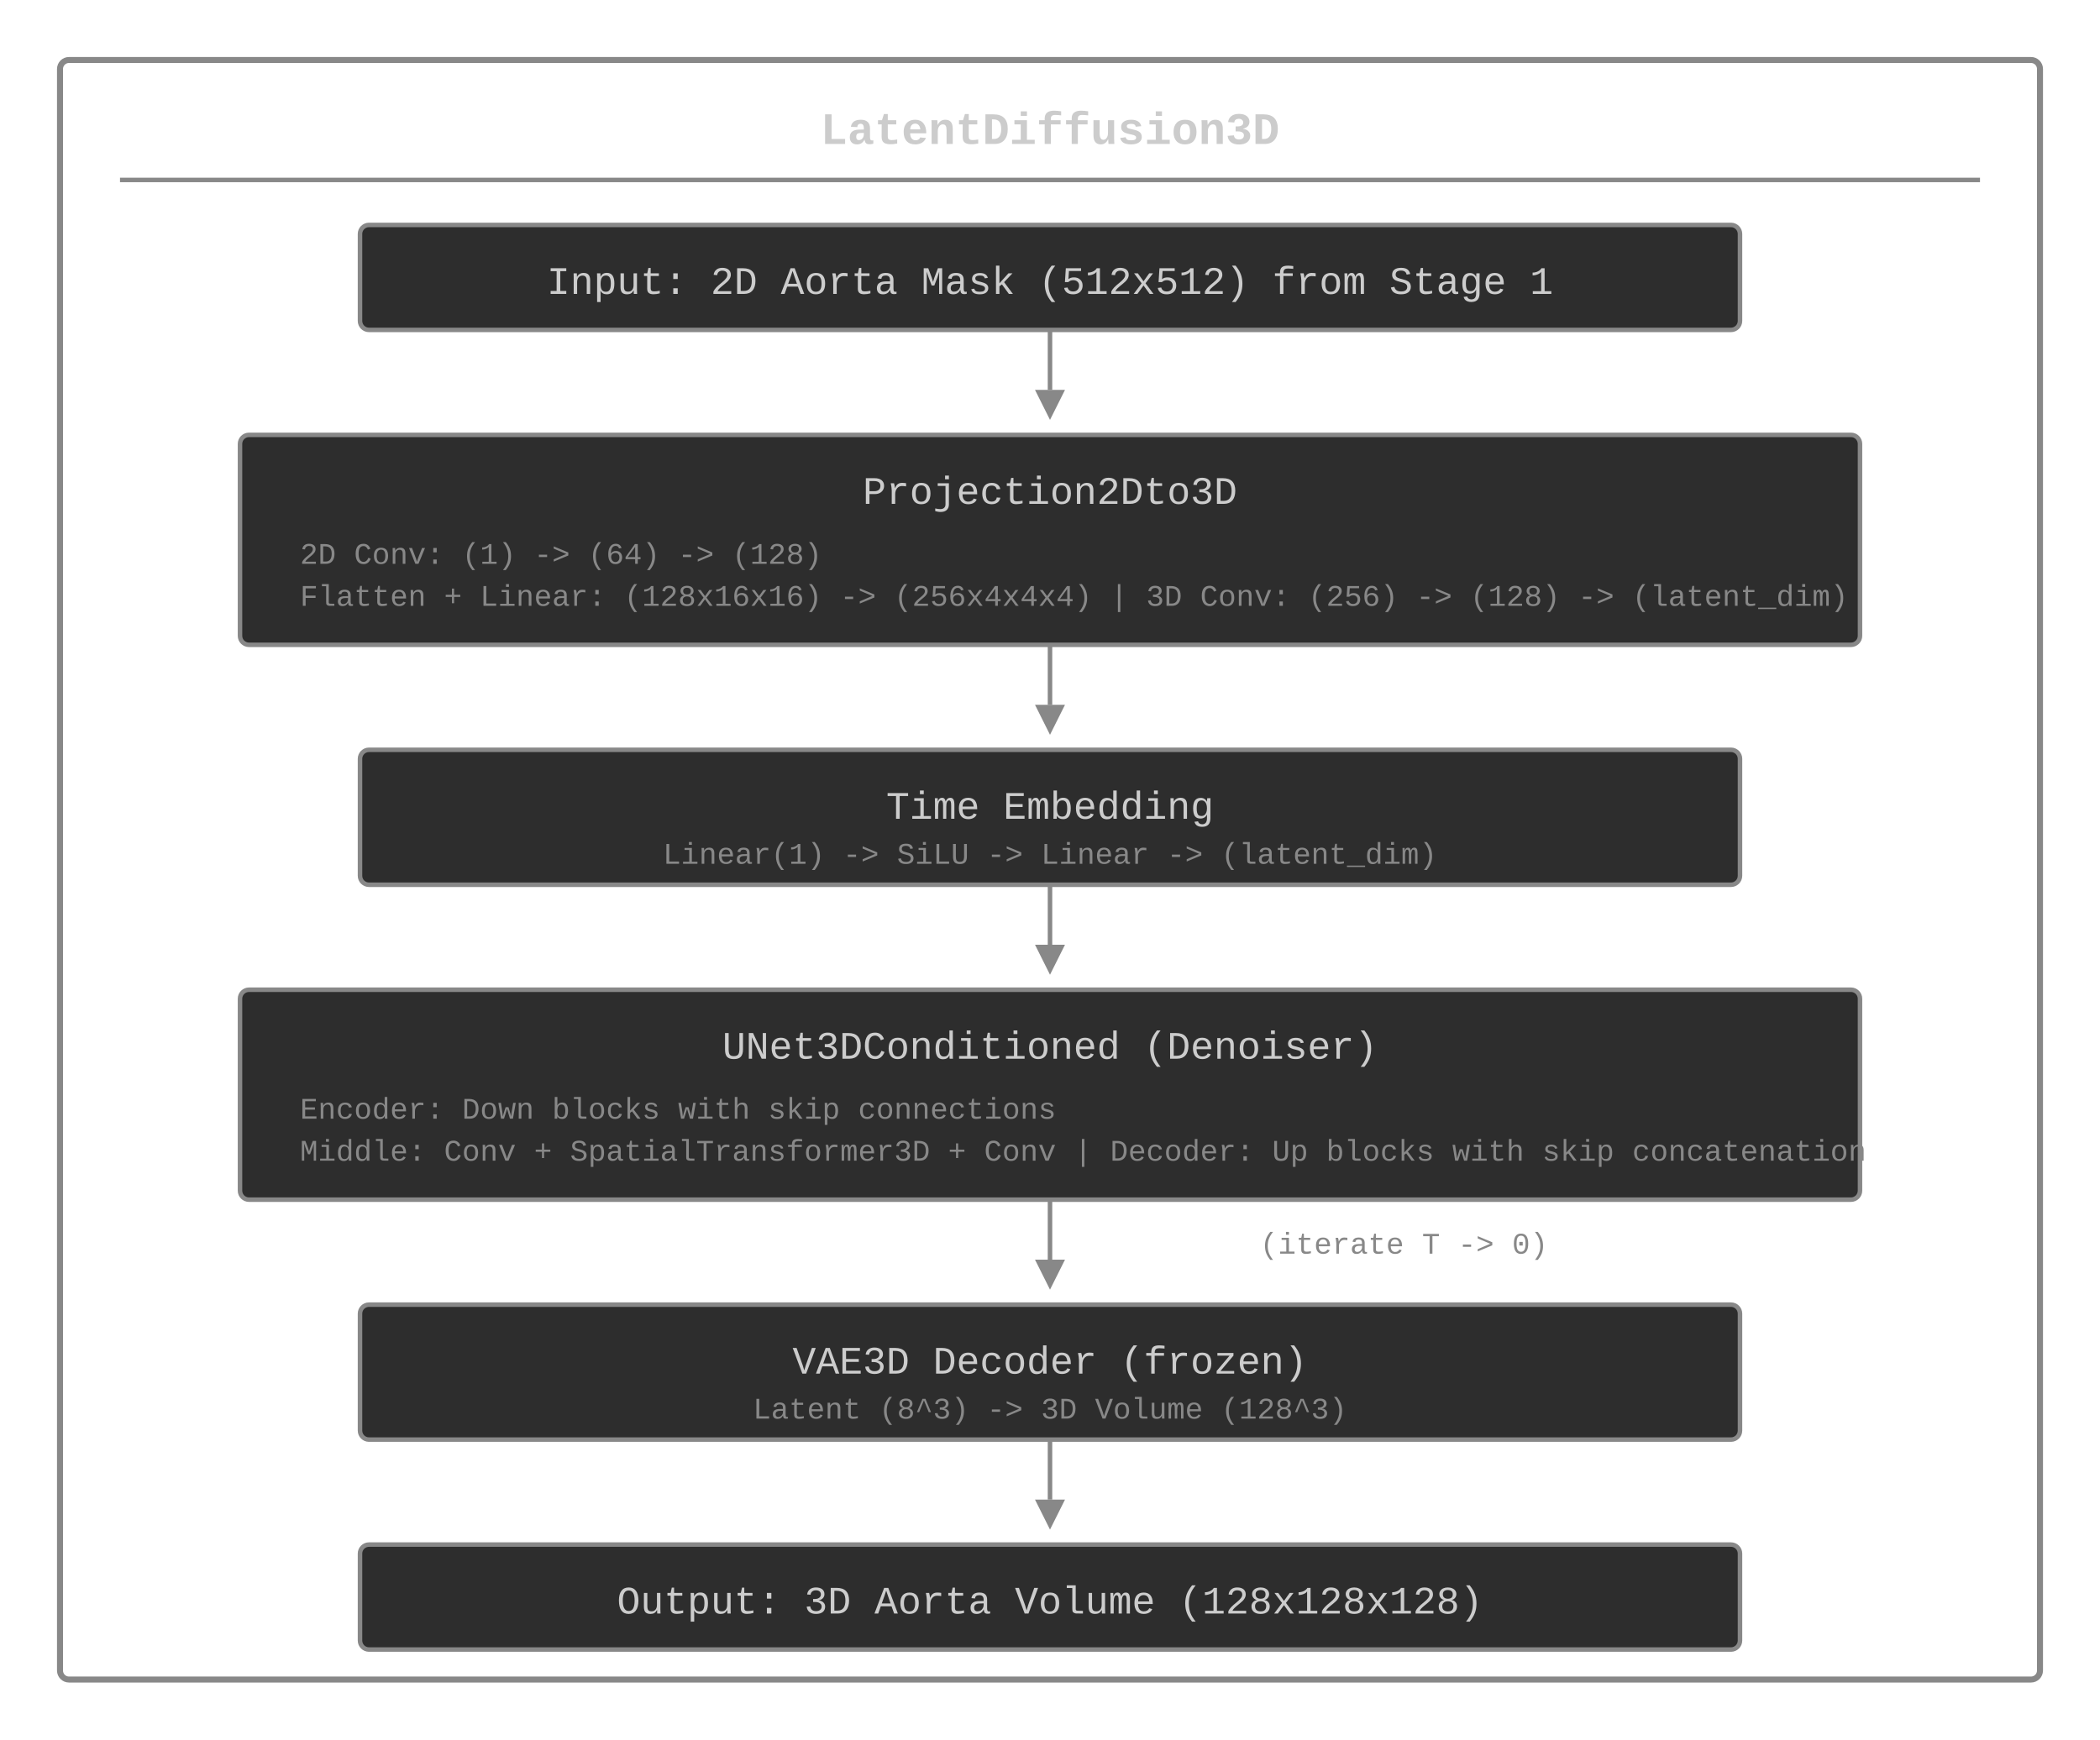
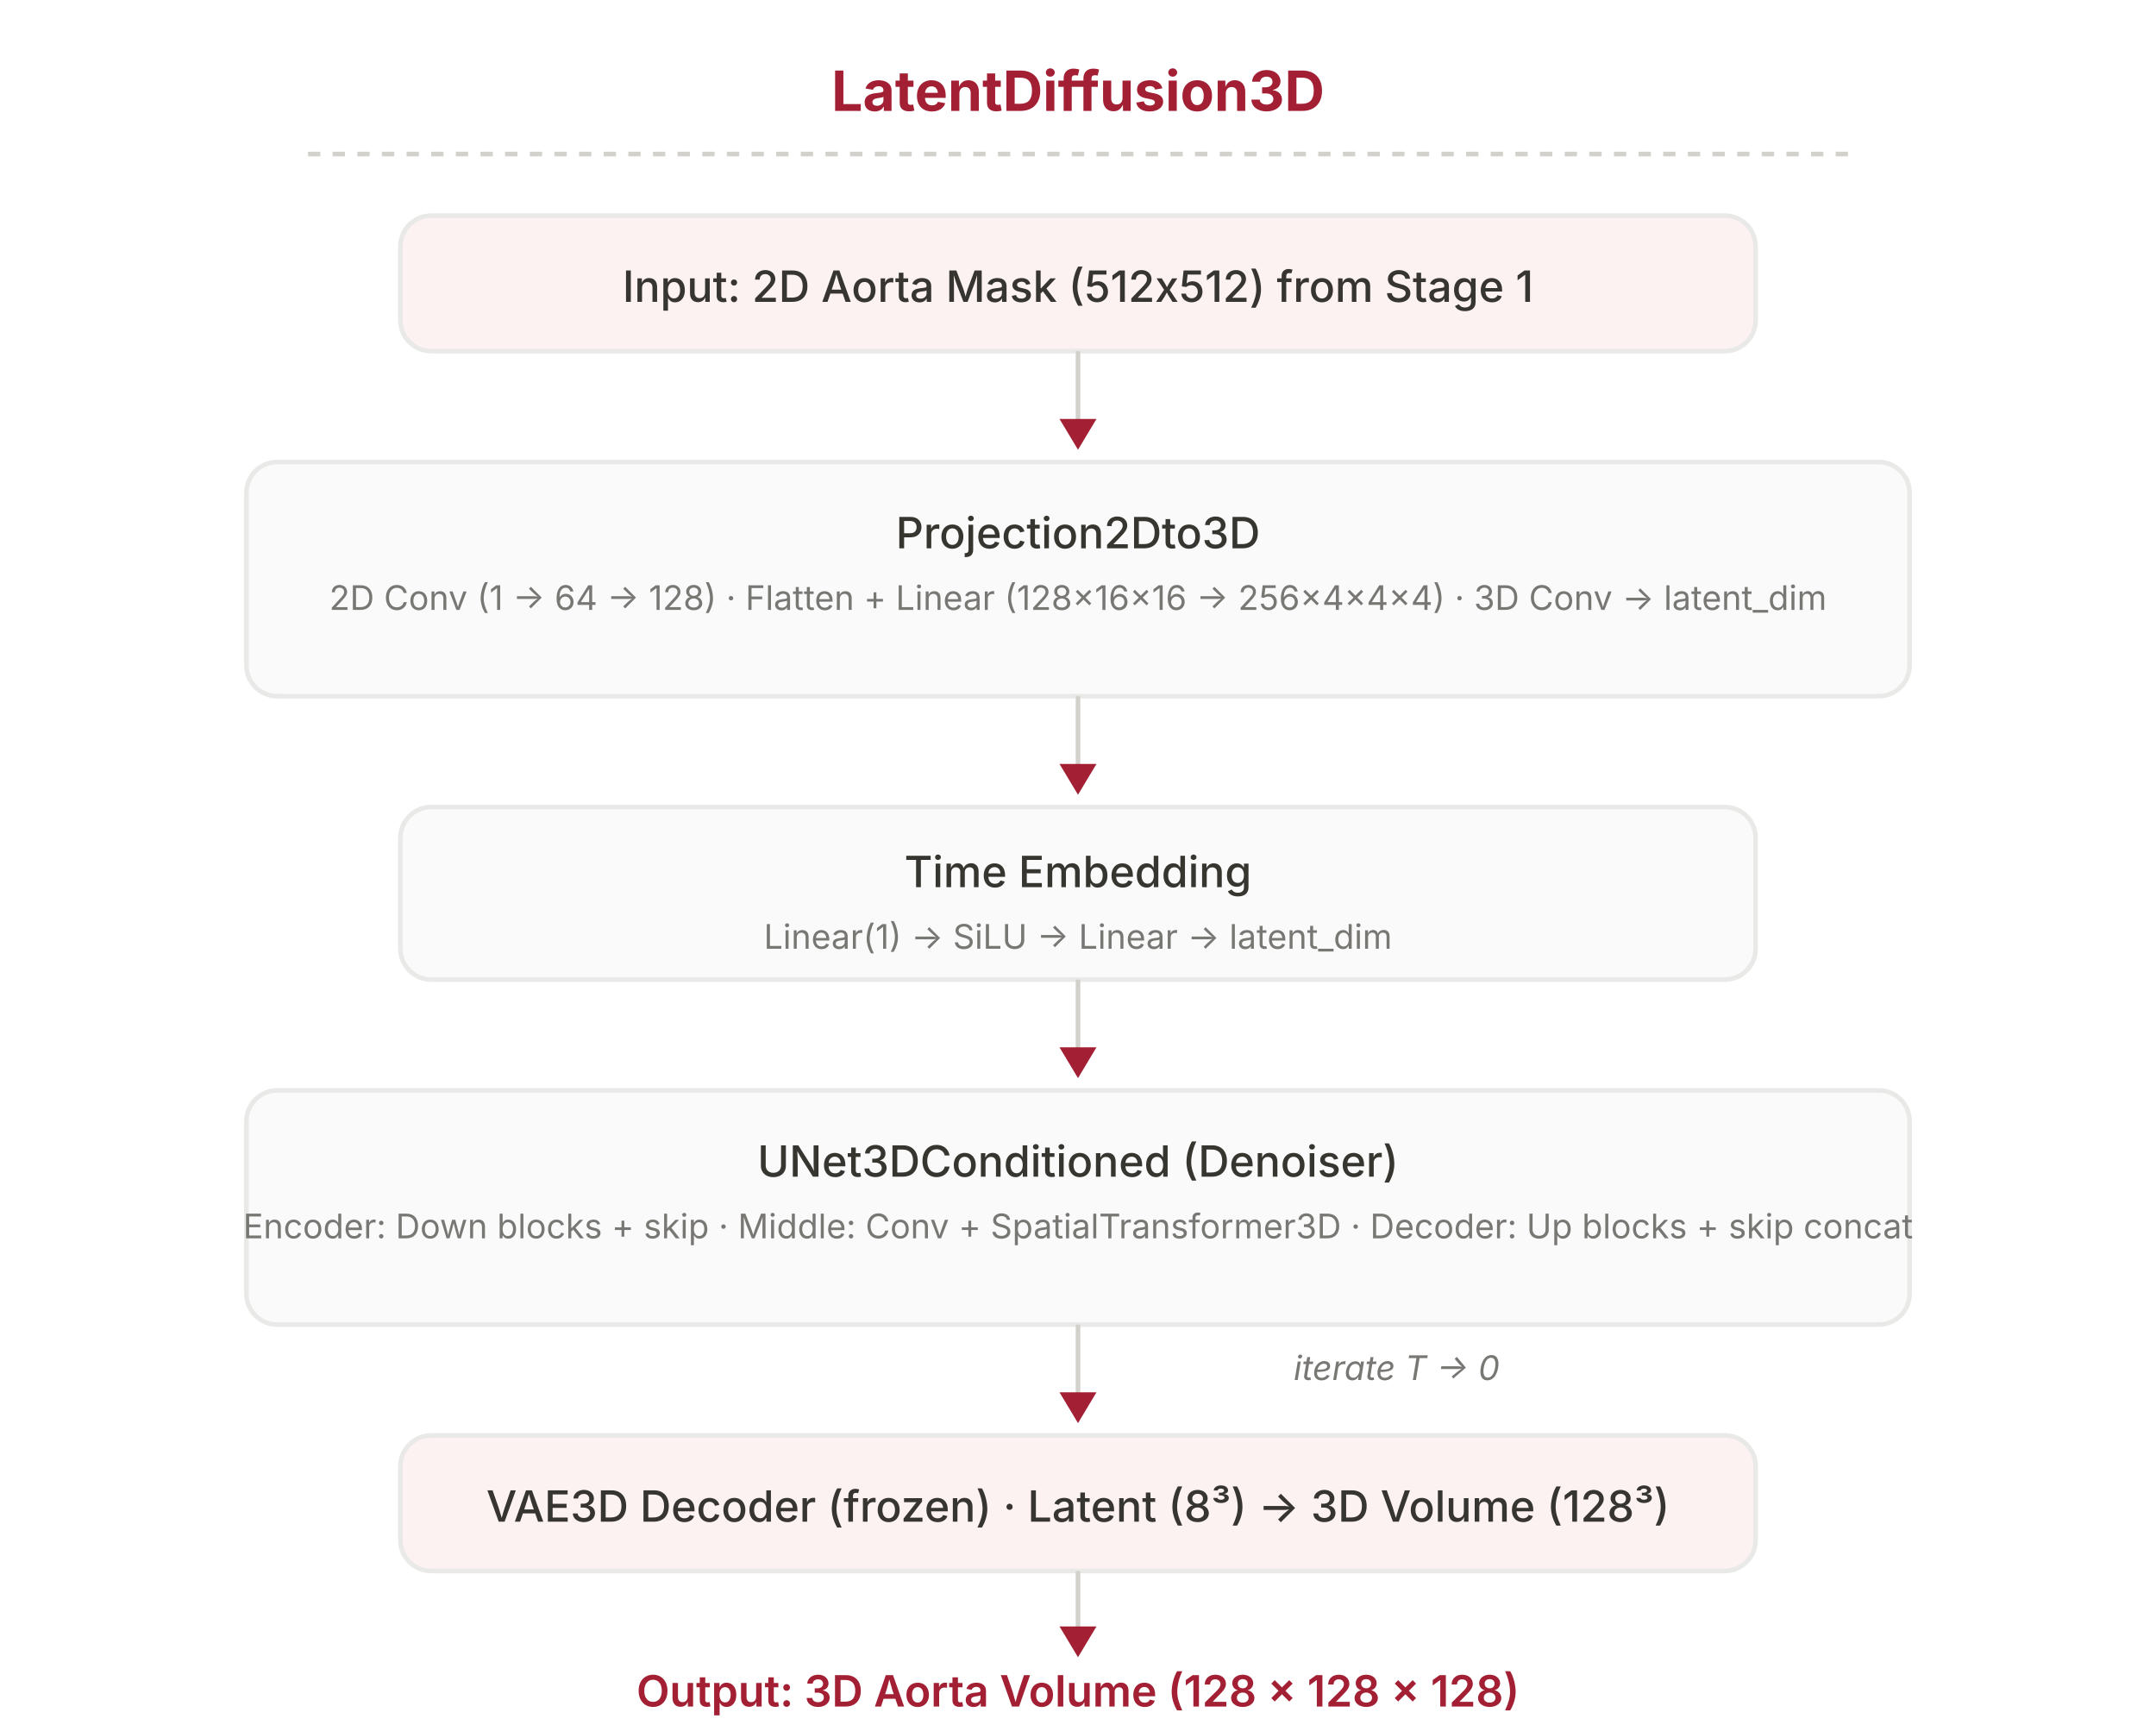
- <svg xmlns="http://www.w3.org/2000/svg" viewBox="0 0 700 580" style="background:#1e1e1e">
+ <svg xmlns="http://www.w3.org/2000/svg" viewBox="0 0 700 560" style="background:#fff">
  <style>
-     .box { fill: none; stroke: #888; stroke-width: 1.5; }
-     .box-fill { fill: #2d2d2d; stroke: #888; stroke-width: 1.5; }
-     .title-box { fill: none; stroke: #888; stroke-width: 2; }
-     .text { font-family: 'Courier New', monospace; fill: #ccc; font-size: 13px; }
-     .text-title { font-family: 'Courier New', monospace; fill: #ccc; font-size: 15px; font-weight: bold; }
-     .text-small { font-family: 'Courier New', monospace; fill: #888; font-size: 10px; }
-     .line { stroke: #888; stroke-width: 1.5; fill: none; }
-     .arrow { fill: #888; }
+     .box-fill { fill: #fafafa; stroke: #e9e9e7; stroke-width: 1.5; rx: 10; }
+     .box-accent { fill: #fdf2f2; stroke: #e9e9e7; stroke-width: 1.5; rx: 10; }
+     .text { font-family: 'Inter', -apple-system, sans-serif; fill: #37352f; font-size: 14px; font-weight: 500; }
+     .text-title { font-family: 'Inter', -apple-system, sans-serif; fill: #a31f34; font-size: 18px; font-weight: 700; }
+     .text-small { font-family: 'Inter', -apple-system, sans-serif; fill: #787774; font-size: 11px; font-weight: 400; }
+     .line { stroke: #d3d1cb; stroke-width: 1.5; fill: none; }
+     .arrow { fill: #a31f34; }
  </style>
-   <rect x="20" y="20" width="660" height="540" rx="3" class="title-box" />
-   <text x="350" y="48" text-anchor="middle" class="text-title">LatentDiffusion3D</text>
-   <line x1="40" y1="60" x2="660" y2="60" class="line" />
-   <rect x="120" y="75" width="460" height="35" rx="3" class="box-fill" />
+   <text x="350" y="36" text-anchor="middle" class="text-title">LatentDiffusion3D</text>
+   <line x1="100" y1="50" x2="600" y2="50" class="line" stroke-dasharray="4,4" />
+   <rect x="130" y="70" width="440" height="44" rx="10" class="box-accent" />
  <text x="350" y="98" text-anchor="middle" class="text">Input: 2D Aorta Mask (512x512) from Stage 1</text>
-   <line x1="350" y1="110" x2="350" y2="130" class="line" />
-   <polygon points="350,140 345,130 355,130" class="arrow" />
-   <rect x="80" y="145" width="540" height="70" rx="3" class="box-fill" />
-   <text x="350" y="168" text-anchor="middle" class="text">Projection2Dto3D</text>
-   <text x="100" y="188" class="text-small">2D Conv: (1) -&gt; (64) -&gt; (128)</text>
-   <text x="100" y="202" class="text-small">Flatten + Linear: (128x16x16) -&gt; (256x4x4x4)  |  3D Conv: (256) -&gt; (128) -&gt; (latent_dim)</text>
-   <line x1="350" y1="215" x2="350" y2="235" class="line" />
-   <polygon points="350,245 345,235 355,235" class="arrow" />
-   <rect x="120" y="250" width="460" height="45" rx="3" class="box-fill" />
-   <text x="350" y="273" text-anchor="middle" class="text">Time Embedding</text>
-   <text x="350" y="288" text-anchor="middle" class="text-small">Linear(1) -&gt; SiLU -&gt; Linear -&gt; (latent_dim)</text>
-   <line x1="350" y1="295" x2="350" y2="315" class="line" />
-   <polygon points="350,325 345,315 355,315" class="arrow" />
-   <rect x="80" y="330" width="540" height="70" rx="3" class="box-fill" />
-   <text x="350" y="353" text-anchor="middle" class="text">UNet3DConditioned (Denoiser)</text>
-   <text x="100" y="373" class="text-small">Encoder: Down blocks with skip connections</text>
-   <text x="100" y="387" class="text-small">Middle: Conv + SpatialTransformer3D + Conv  |  Decoder: Up blocks with skip concatenation</text>
-   <line x1="350" y1="400" x2="350" y2="420" class="line" />
-   <polygon points="350,430 345,420 355,420" class="arrow" />
-   <text x="420" y="418" class="text-small">(iterate T -&gt; 0)</text>
-   <rect x="120" y="435" width="460" height="45" rx="3" class="box-fill" />
-   <text x="350" y="458" text-anchor="middle" class="text">VAE3D Decoder (frozen)</text>
-   <text x="350" y="473" text-anchor="middle" class="text-small">Latent (8^3) -&gt; 3D Volume (128^3)</text>
-   <line x1="350" y1="480" x2="350" y2="500" class="line" />
-   <polygon points="350,510 345,500 355,500" class="arrow" />
-   <rect x="120" y="515" width="460" height="35" rx="3" class="box-fill" />
-   <text x="350" y="538" text-anchor="middle" class="text">Output: 3D Aorta Volume (128x128x128)</text>
+   <line x1="350" y1="114" x2="350" y2="138" class="line" />
+   <polygon points="350,146 344,136 356,136" class="arrow" />
+   <rect x="80" y="150" width="540" height="76" rx="10" class="box-fill" />
+   <text x="350" y="178" text-anchor="middle" class="text">Projection2Dto3D</text>
+   <text x="350" y="198" text-anchor="middle" class="text-small">2D Conv (1 → 64 → 128)  ·  Flatten + Linear (128×16×16 → 256×4×4×4)  ·  3D Conv → latent_dim</text>
+   <line x1="350" y1="226" x2="350" y2="250" class="line" />
+   <polygon points="350,258 344,248 356,248" class="arrow" />
+   <rect x="130" y="262" width="440" height="56" rx="10" class="box-fill" />
+   <text x="350" y="288" text-anchor="middle" class="text">Time Embedding</text>
+   <text x="350" y="308" text-anchor="middle" class="text-small">Linear(1) → SiLU → Linear → latent_dim</text>
+   <line x1="350" y1="318" x2="350" y2="342" class="line" />
+   <polygon points="350,350 344,340 356,340" class="arrow" />
+   <rect x="80" y="354" width="540" height="76" rx="10" class="box-fill" />
+   <text x="350" y="382" text-anchor="middle" class="text">UNet3DConditioned (Denoiser)</text>
+   <text x="350" y="402" text-anchor="middle" class="text-small">Encoder: Down blocks + skip  ·  Middle: Conv + SpatialTransformer3D  ·  Decoder: Up blocks + skip concat</text>
+   <line x1="350" y1="430" x2="350" y2="454" class="line" />
+   <polygon points="350,462 344,452 356,452" class="arrow" />
+   <text x="420" y="448" class="text-small" style="font-style:italic">iterate T → 0</text>
+   <rect x="130" y="466" width="440" height="44" rx="10" class="box-accent" />
+   <text x="350" y="494" text-anchor="middle" class="text">VAE3D Decoder (frozen)  ·  Latent (8³) → 3D Volume (128³)</text>
+   <line x1="350" y1="510" x2="350" y2="530" class="line" />
+   <polygon points="350,538 344,528 356,528" class="arrow" />
+   <text x="350" y="554" text-anchor="middle" class="text" style="font-weight:600; fill:#a31f34">Output: 3D Aorta Volume (128 × 128 × 128)</text>
</svg>
